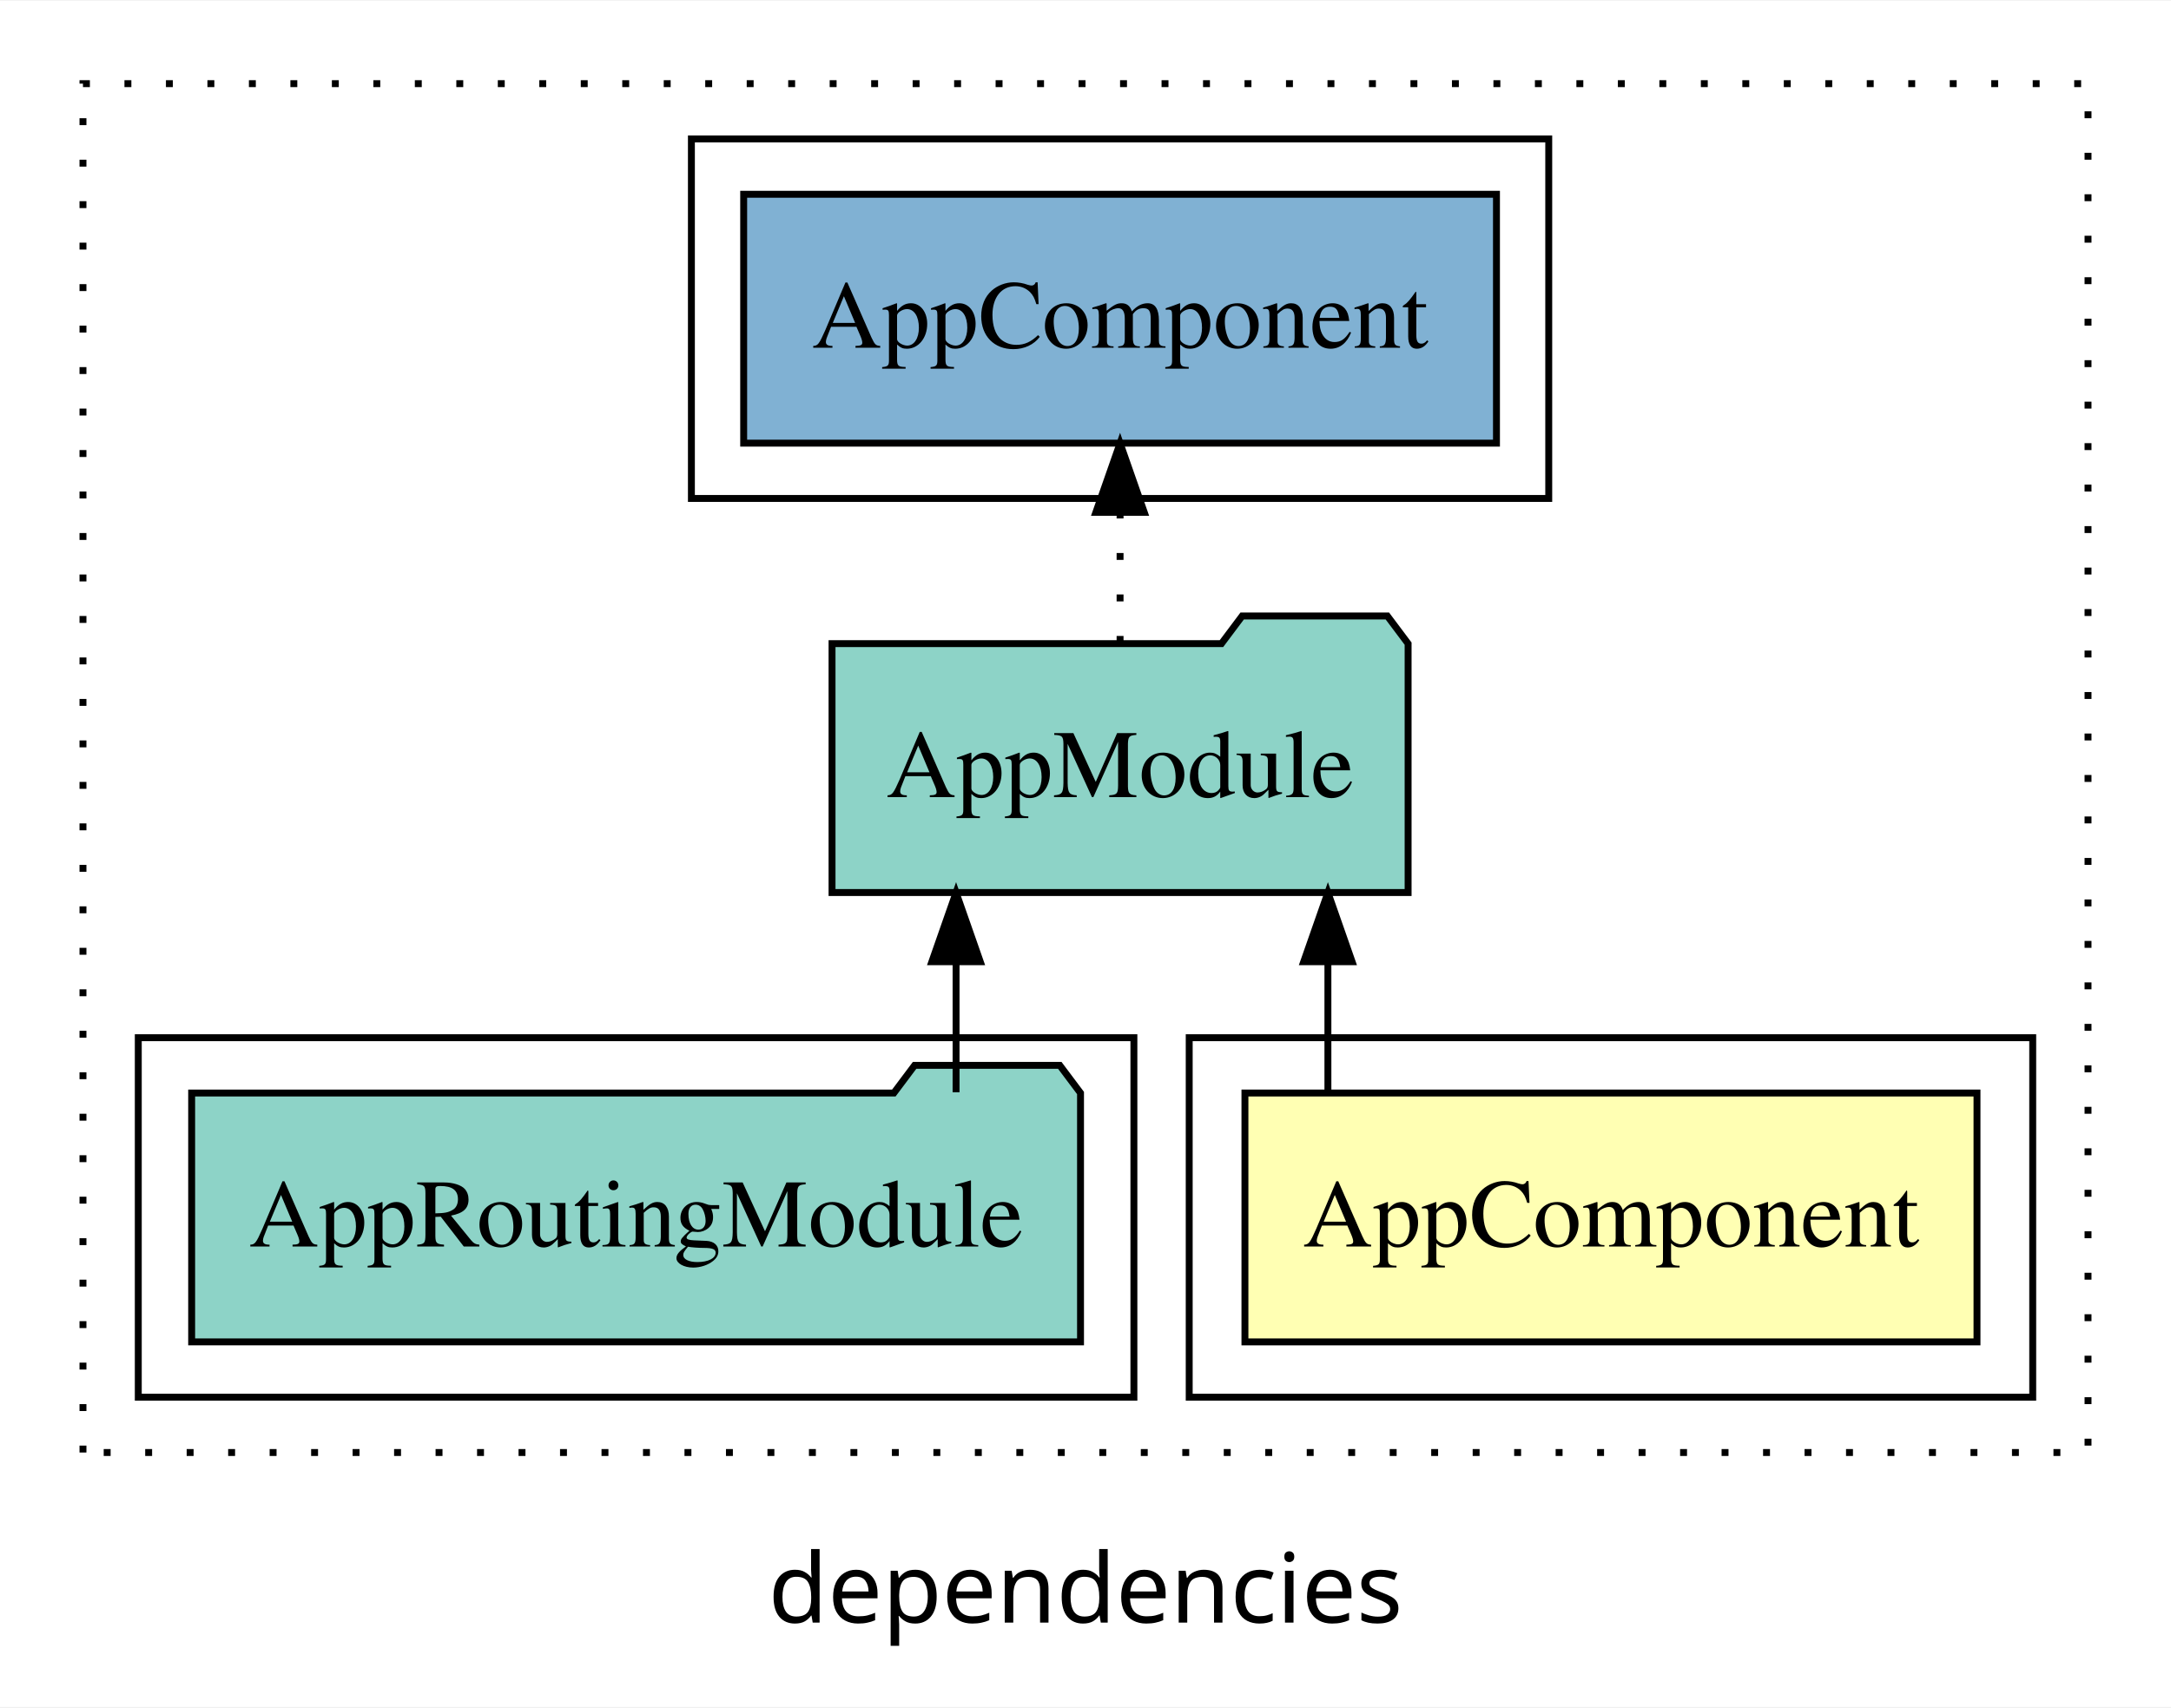
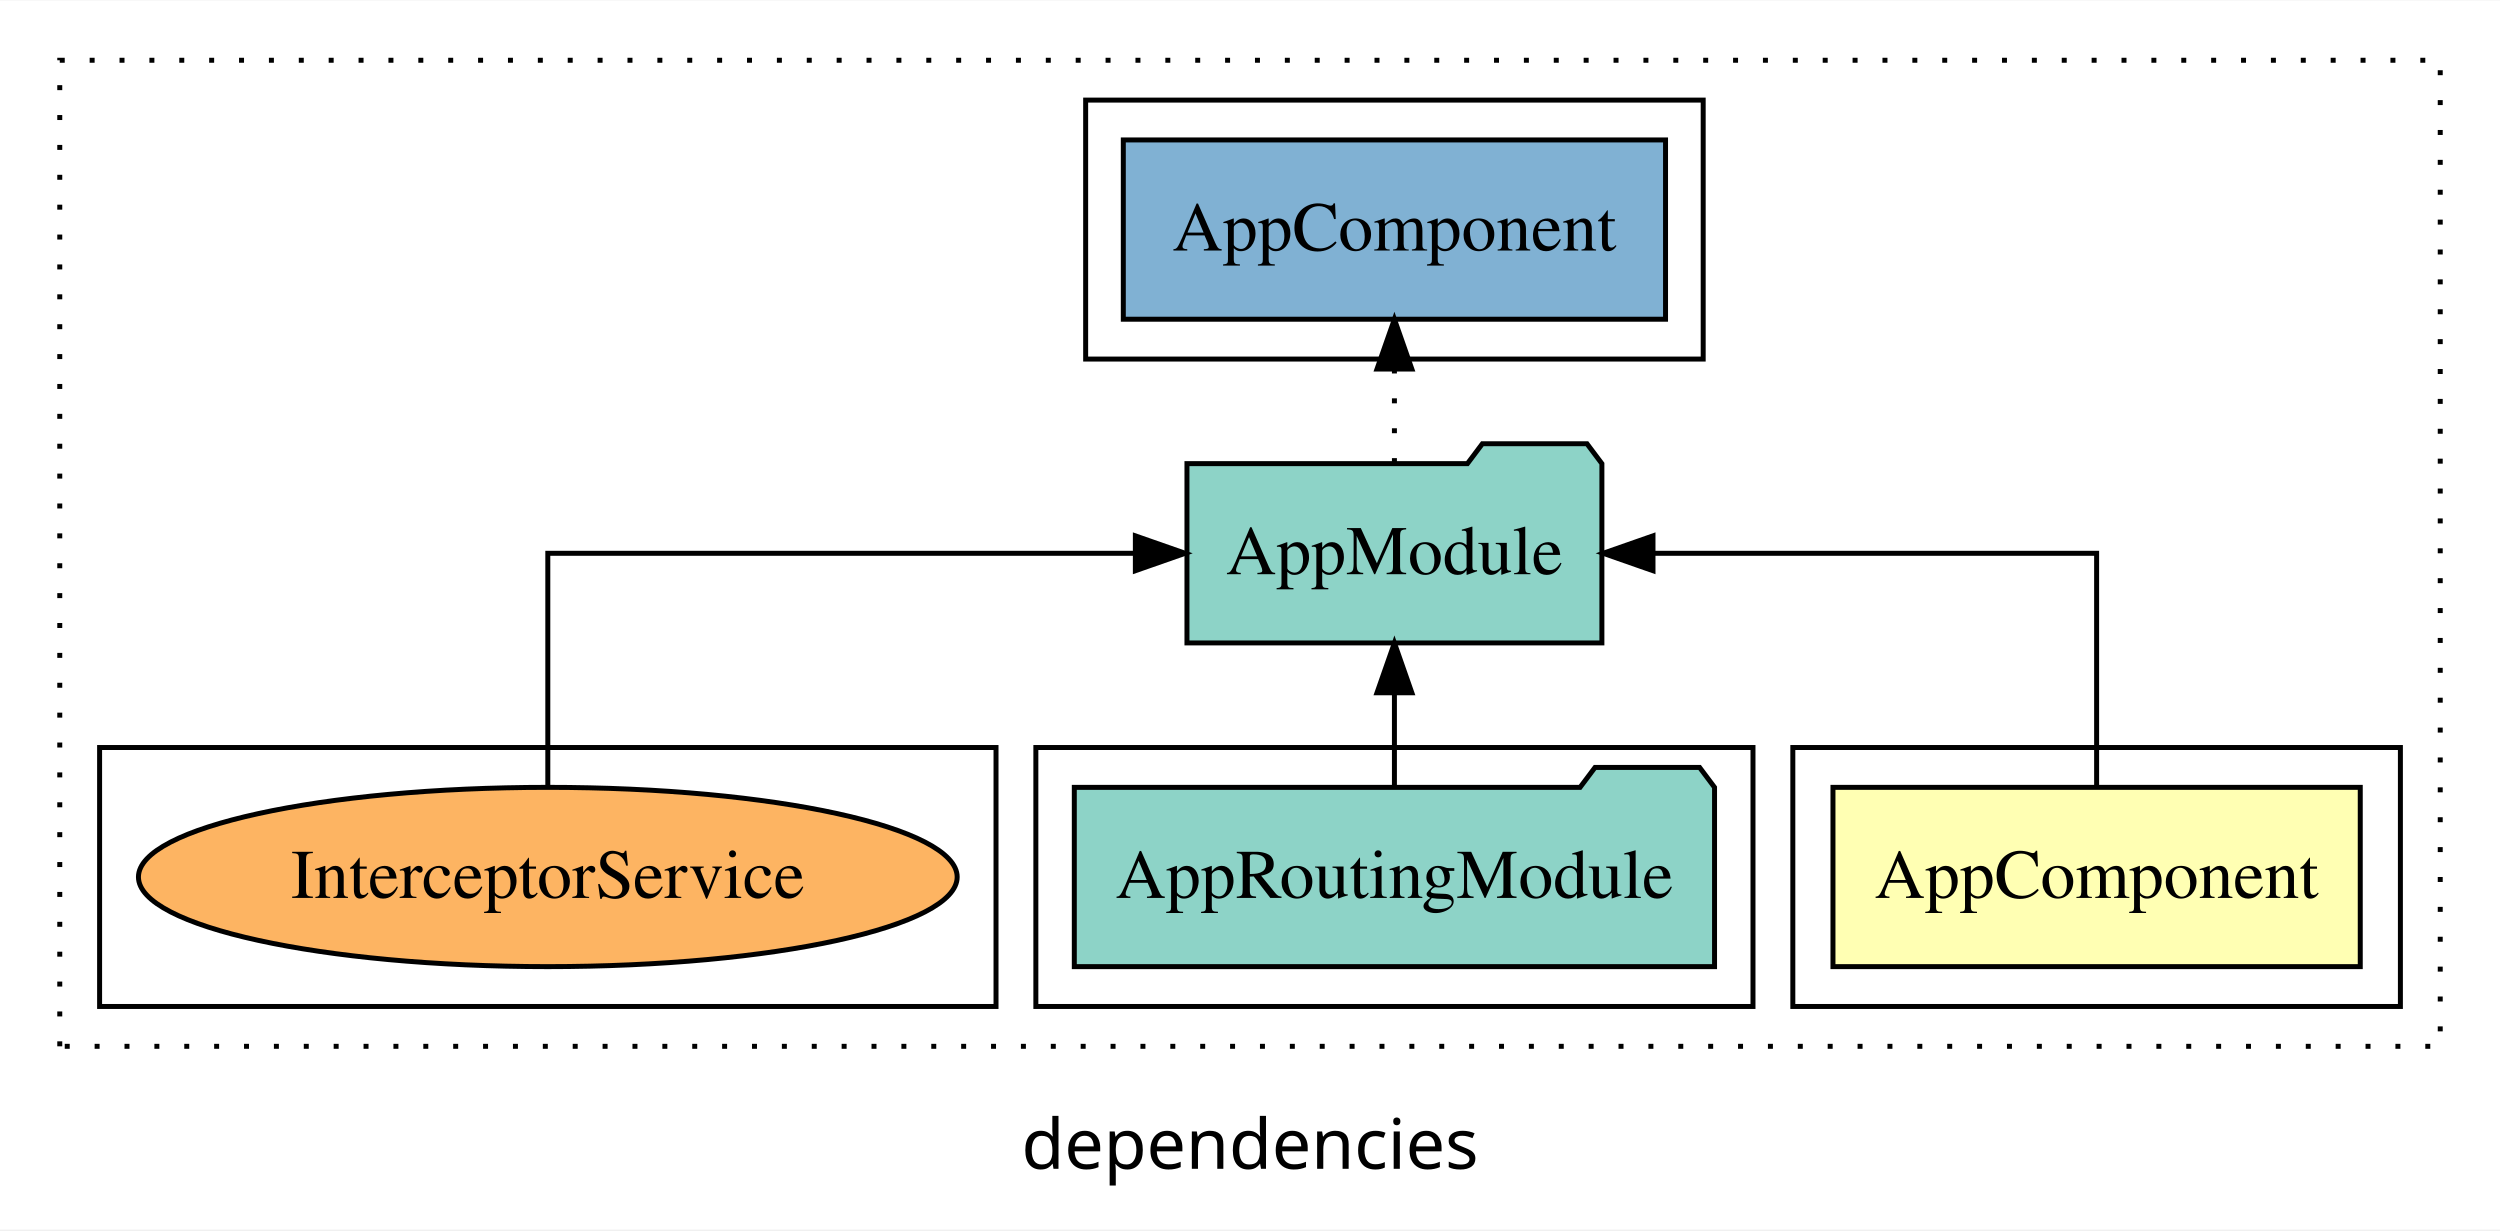
- <svg xmlns="http://www.w3.org/2000/svg" width="314pt" height="247pt" viewBox="0.00 0.00 314.00 246.80">
+ <svg xmlns="http://www.w3.org/2000/svg" width="502pt" height="247pt" viewBox="0.00 0.00 502.00 246.80">
  <g id="graph0" class="graph" transform="scale(1 1) rotate(0) translate(4 242.8)">
-     <polygon fill="white" stroke="transparent" points="-4,4 -4,-242.8 310,-242.8 310,4 -4,4" />
-     <text text-anchor="middle" x="153" y="-8.2" font-family="sans-serif" font-size="14.00">dependencies</text>
+     <polygon fill="white" stroke="transparent" points="-4,4 -4,-242.8 498,-242.8 498,4 -4,4" />
+     <text text-anchor="middle" x="247" y="-8.2" font-family="sans-serif" font-size="14.00">dependencies</text>
    <g id="clust1" class="cluster">
-       <polygon fill="none" stroke="black" stroke-dasharray="1,5" points="8,-32.8 8,-230.8 298,-230.8 298,-32.8 8,-32.8" />
+       <polygon fill="none" stroke="black" stroke-dasharray="1,5" points="8,-32.8 8,-230.8 486,-230.8 486,-32.8 8,-32.8" />
    </g>
    <g id="clust2" class="cluster">
-       <polygon fill="none" stroke="black" points="168,-40.8 168,-92.8 290,-92.8 290,-40.8 168,-40.8" />
+       <polygon fill="none" stroke="black" points="356,-40.8 356,-92.8 478,-92.8 478,-40.8 356,-40.8" />
    </g>
    <g id="clust4" class="cluster">
-       <polygon fill="none" stroke="black" points="16,-40.8 16,-92.8 160,-92.8 160,-40.8 16,-40.8" />
+       <polygon fill="none" stroke="black" points="204,-40.8 204,-92.8 348,-92.8 348,-40.8 204,-40.8" />
    </g>
    <g id="clust6" class="cluster">
-       <polygon fill="none" stroke="black" points="96,-170.8 96,-222.8 220,-222.8 220,-170.8 96,-170.8" />
+       <polygon fill="none" stroke="black" points="214,-170.8 214,-222.8 338,-222.8 338,-170.8 214,-170.8" />
+     </g>
+     <g id="clust7" class="cluster">
+       <polygon fill="none" stroke="black" points="16,-40.8 16,-92.8 196,-92.8 196,-40.8 16,-40.8" />
    </g>
    <g id="node1" class="node">
-       <polygon fill="#ffffb3" stroke="black" points="281.94,-84.8 176.06,-84.8 176.06,-48.8 281.94,-48.8 281.94,-84.8" />
-       <text text-anchor="middle" x="229" y="-62.6" font-family="Times,serif" font-size="14.00">AppComponent</text>
+       <polygon fill="#ffffb3" stroke="black" points="469.94,-84.8 364.06,-84.8 364.06,-48.8 469.94,-48.8 469.94,-84.8" />
+       <text text-anchor="middle" x="417" y="-62.6" font-family="Times,serif" font-size="14.00">AppComponent</text>
    </g>
    <g id="node2" class="node">
-       <polygon fill="#8dd3c7" stroke="black" points="199.66,-149.8 196.66,-153.8 175.66,-153.8 172.66,-149.8 116.34,-149.8 116.34,-113.8 199.66,-113.8 199.66,-149.8" />
-       <text text-anchor="middle" x="158" y="-127.6" font-family="Times,serif" font-size="14.00">AppModule</text>
+       <polygon fill="#8dd3c7" stroke="black" points="317.66,-149.8 314.66,-153.8 293.66,-153.8 290.66,-149.8 234.34,-149.8 234.34,-113.8 317.66,-113.8 317.66,-149.8" />
+       <text text-anchor="middle" x="276" y="-127.6" font-family="Times,serif" font-size="14.00">AppModule</text>
    </g>
    <g id="edge1" class="edge">
-       <path fill="none" stroke="black" d="M188.06,-84.91C188.06,-84.91 188.06,-103.79 188.06,-103.79" />
-       <polygon fill="black" stroke="black" points="184.56,-103.79 188.06,-113.79 191.56,-103.79 184.56,-103.79" />
+       <path fill="none" stroke="black" d="M417,-84.91C417,-104.14 417,-131.8 417,-131.8 417,-131.8 327.92,-131.8 327.92,-131.8" />
+       <polygon fill="black" stroke="black" points="327.92,-128.3 317.92,-131.8 327.92,-135.3 327.92,-128.3" />
    </g>
    <g id="node4" class="node">
-       <polygon fill="#80b1d3" stroke="black" points="212.44,-214.8 103.56,-214.8 103.56,-178.8 212.44,-178.8 212.44,-214.8" />
-       <text text-anchor="middle" x="158" y="-192.6" font-family="Times,serif" font-size="14.00">AppComponent </text>
+       <polygon fill="#80b1d3" stroke="black" points="330.44,-214.8 221.56,-214.8 221.56,-178.8 330.44,-178.8 330.44,-214.8" />
+       <text text-anchor="middle" x="276" y="-192.6" font-family="Times,serif" font-size="14.00">AppComponent </text>
    </g>
    <g id="edge3" class="edge">
-       <path fill="none" stroke="black" stroke-dasharray="1,5" d="M158,-149.91C158,-149.91 158,-168.79 158,-168.79" />
-       <polygon fill="black" stroke="black" points="154.5,-168.79 158,-178.79 161.5,-168.79 154.5,-168.79" />
+       <path fill="none" stroke="black" stroke-dasharray="1,5" d="M276,-149.91C276,-149.91 276,-168.79 276,-168.79" />
+       <polygon fill="black" stroke="black" points="272.5,-168.79 276,-178.79 279.5,-168.79 272.5,-168.79" />
    </g>
    <g id="node3" class="node">
-       <polygon fill="#8dd3c7" stroke="black" points="152.28,-84.8 149.28,-88.8 128.28,-88.8 125.28,-84.8 23.72,-84.8 23.72,-48.8 152.28,-48.8 152.28,-84.8" />
-       <text text-anchor="middle" x="88" y="-62.6" font-family="Times,serif" font-size="14.00">AppRoutingModule</text>
+       <polygon fill="#8dd3c7" stroke="black" points="340.28,-84.8 337.28,-88.8 316.28,-88.8 313.28,-84.8 211.72,-84.8 211.72,-48.8 340.28,-48.8 340.28,-84.8" />
+       <text text-anchor="middle" x="276" y="-62.6" font-family="Times,serif" font-size="14.00">AppRoutingModule</text>
    </g>
    <g id="edge2" class="edge">
-       <path fill="none" stroke="black" d="M134.28,-84.91C134.28,-84.91 134.28,-103.79 134.28,-103.79" />
-       <polygon fill="black" stroke="black" points="130.78,-103.79 134.28,-113.79 137.78,-103.79 130.78,-103.79" />
+       <path fill="none" stroke="black" d="M276,-84.91C276,-84.91 276,-103.79 276,-103.79" />
+       <polygon fill="black" stroke="black" points="272.5,-103.79 276,-113.79 279.5,-103.79 272.5,-103.79" />
+     </g>
+     <g id="node5" class="node">
+       <ellipse fill="#fdb462" stroke="black" cx="106" cy="-66.8" rx="82.2" ry="18" />
+       <text text-anchor="middle" x="106" y="-62.6" font-family="Times,serif" font-size="14.00">InterceptorService</text>
+     </g>
+     <g id="edge4" class="edge">
+       <path fill="none" stroke="black" d="M106,-84.91C106,-104.14 106,-131.8 106,-131.8 106,-131.8 223.98,-131.8 223.98,-131.8" />
+       <polygon fill="black" stroke="black" points="223.98,-135.3 233.98,-131.8 223.98,-128.3 223.98,-135.3" />
    </g>
  </g>
</svg>
